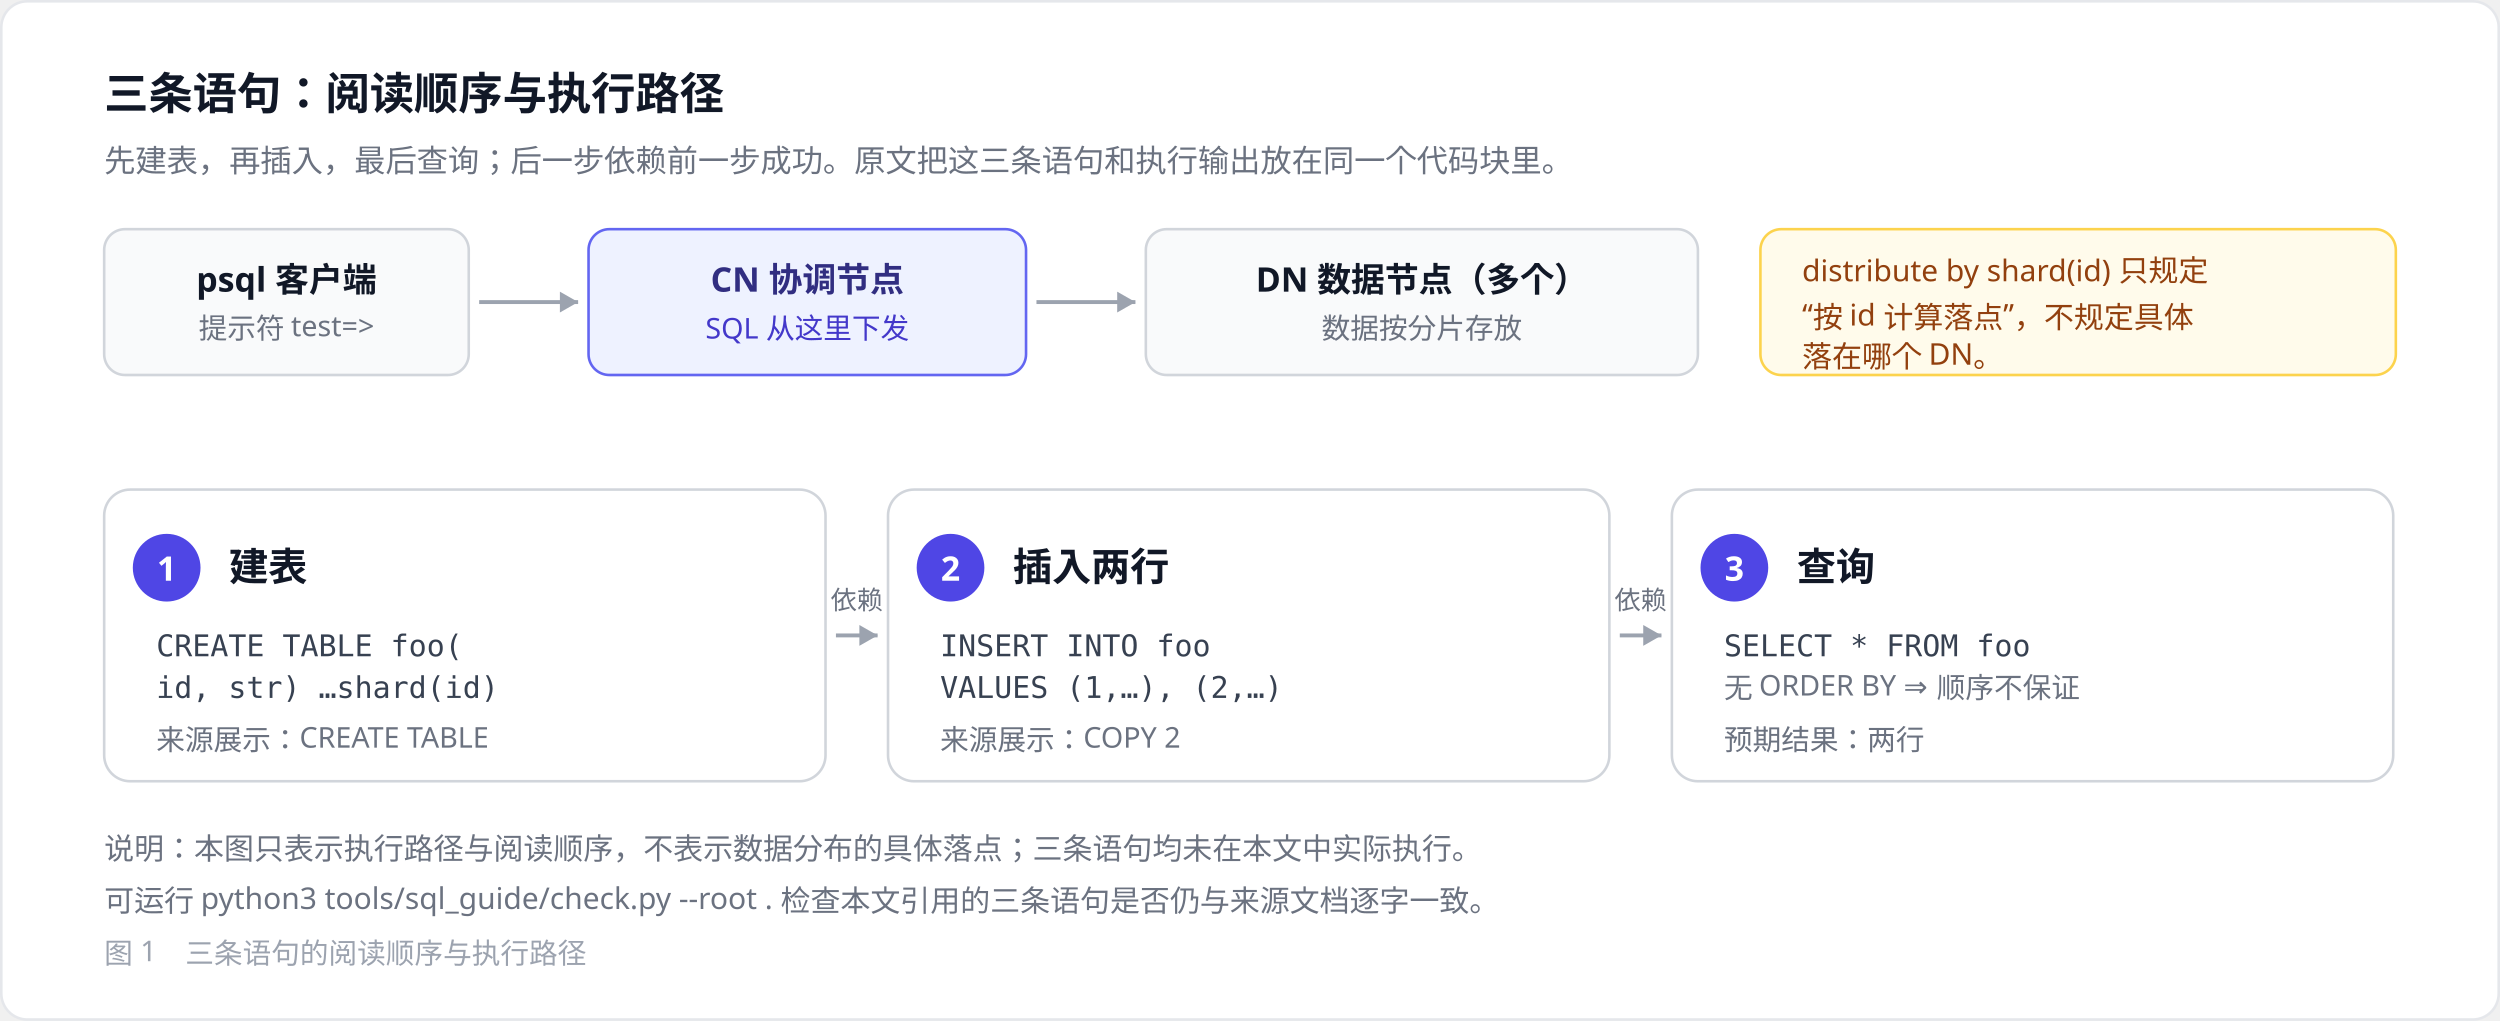
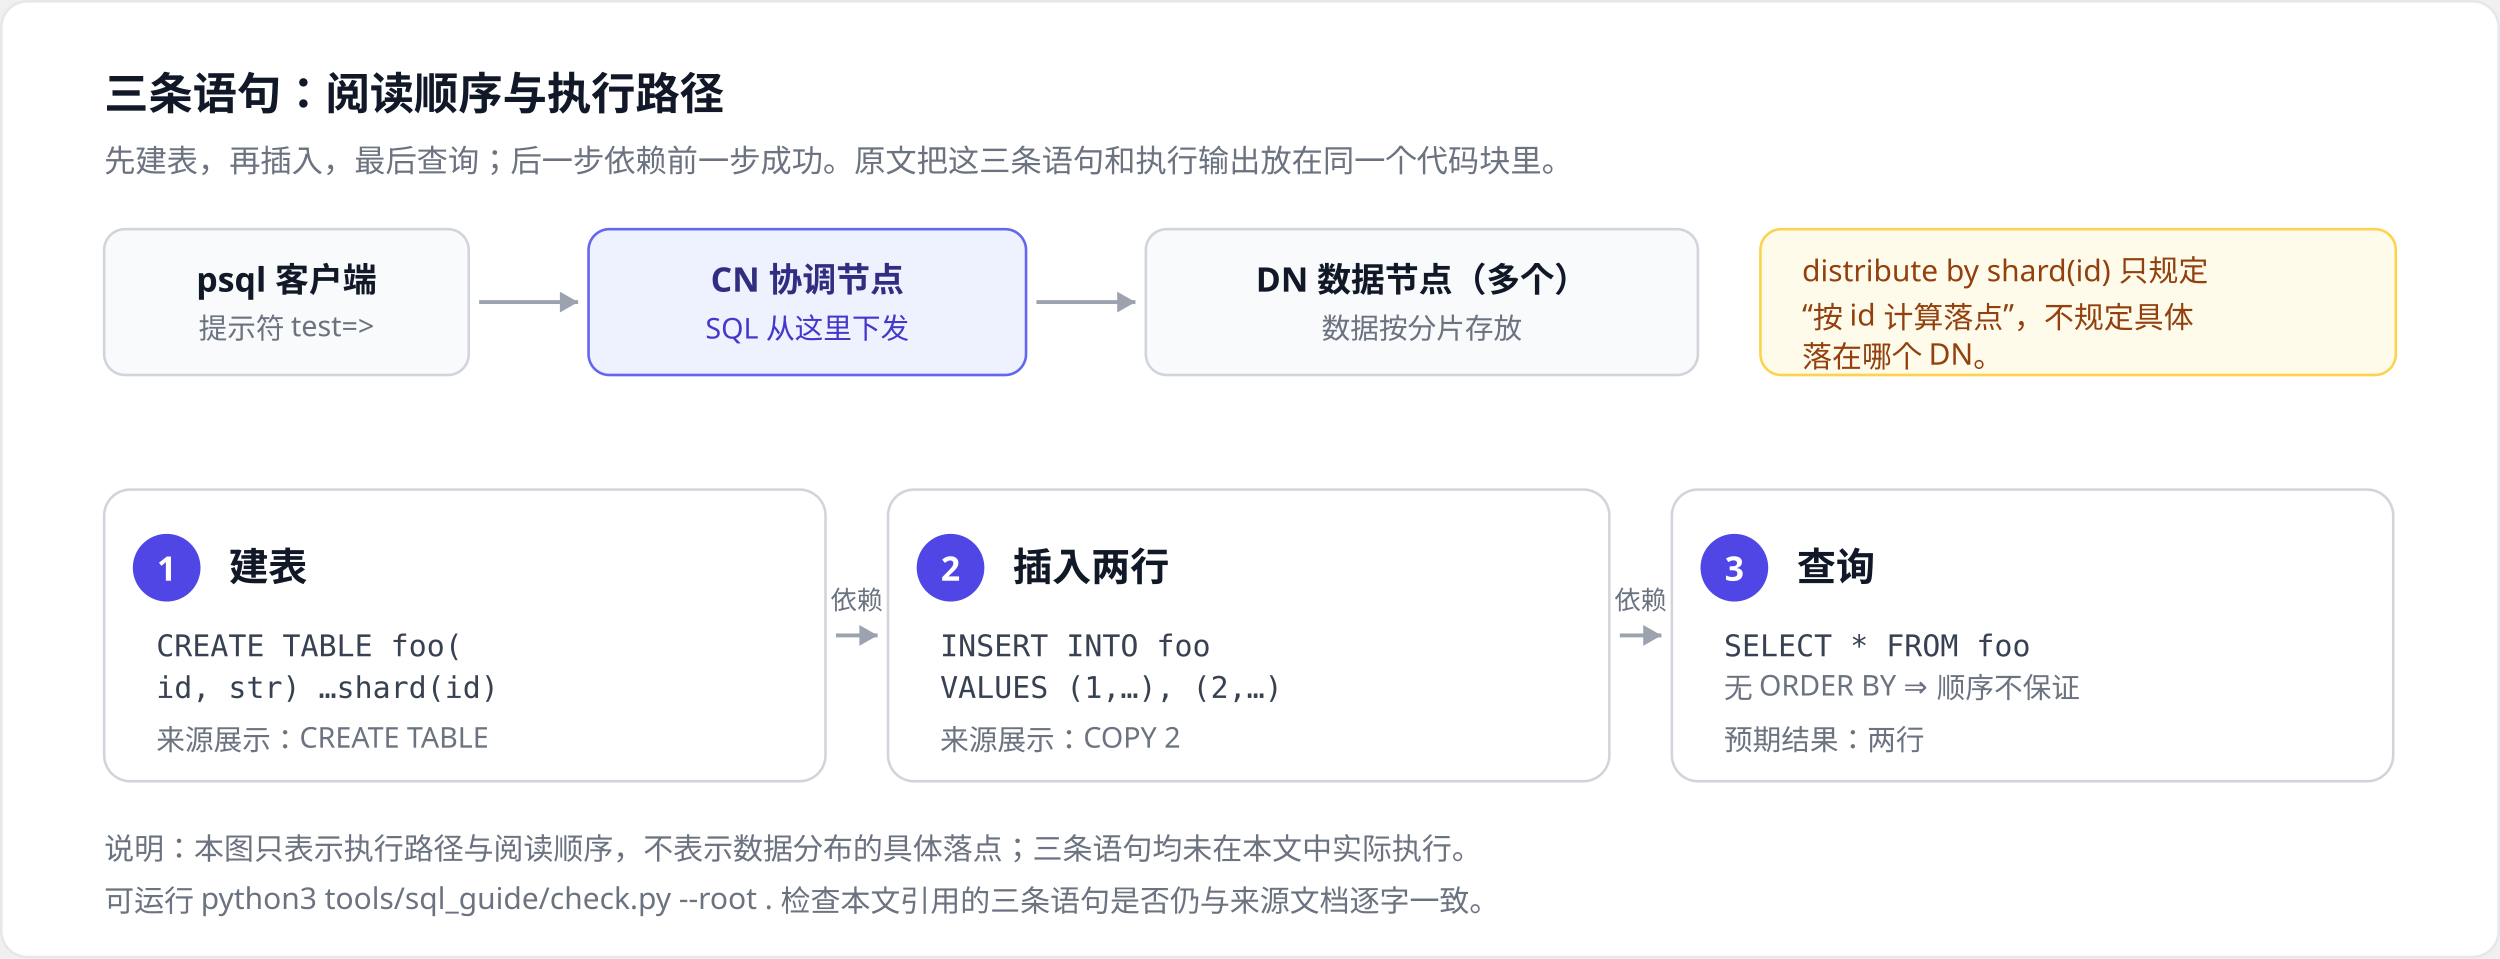
- <svg xmlns="http://www.w3.org/2000/svg" width="960" height="392" viewBox="0 0 960 392" role="img" aria-label="三条 SQL 语句的阅读顺序与执行路径">
-   <rect x="0.5" y="0.5" width="959" height="391" rx="10" fill="#ffffff" stroke="#e5e7eb" />
+ <svg xmlns="http://www.w3.org/2000/svg" width="960" height="368" viewBox="0 0 960 368" role="img" aria-label="三条 SQL 语句的阅读顺序与执行路径">
+   <rect x="0.5" y="0.5" width="959" height="367" rx="10" fill="#ffffff" stroke="#e5e7eb" />
  <text x="40" y="42" font-family="'Noto Sans SC','Microsoft YaHei','PingFang SC',sans-serif" font-size="17" font-weight="700" fill="#111827">三条语句：阅读顺序与执行路径</text>
  <text x="40" y="66" font-family="'Noto Sans SC','Microsoft YaHei','PingFang SC',sans-serif" font-size="12" fill="#6b7280">先建表，再插入，最后查询；后一步依赖前一步成功。原文把这三条语句和执行输出放在同一个代码块里。</text>
  <rect x="40" y="88" width="140" height="56" rx="8" fill="#f9fafb" stroke="#d1d5db" />
  <text x="110" y="112" text-anchor="middle" font-family="'Noto Sans SC','Microsoft YaHei',sans-serif" font-size="13" font-weight="600" fill="#111827">psql 客户端</text>
  <text x="110" y="130" text-anchor="middle" font-family="'Noto Sans SC','Microsoft YaHei',sans-serif" font-size="11" fill="#6b7280">提示符 test=&gt;</text>
  <line x1="184" y1="116" x2="222" y2="116" stroke="#9ca3af" stroke-width="1.5" />
  <path d="M222 116 l-7 -4 v8 z" fill="#9ca3af" />
  <rect x="226" y="88" width="168" height="56" rx="8" fill="#eef2ff" stroke="#6366f1" />
  <text x="310" y="112" text-anchor="middle" font-family="'Noto Sans SC','Microsoft YaHei',sans-serif" font-size="13" font-weight="600" fill="#312e81">CN 协调节点</text>
  <text x="310" y="130" text-anchor="middle" font-family="'Noto Sans SC','Microsoft YaHei',sans-serif" font-size="11" fill="#4338ca">SQL 从这里下发</text>
  <line x1="398" y1="116" x2="436" y2="116" stroke="#9ca3af" stroke-width="1.5" />
  <path d="M436 116 l-7 -4 v8 z" fill="#9ca3af" />
  <rect x="440" y="88" width="212" height="56" rx="8" fill="#f9fafb" stroke="#d1d5db" />
  <text x="546" y="112" text-anchor="middle" font-family="'Noto Sans SC','Microsoft YaHei',sans-serif" font-size="13" font-weight="600" fill="#111827">DN 数据节点（多个）</text>
  <text x="546" y="130" text-anchor="middle" font-family="'Noto Sans SC','Microsoft YaHei',sans-serif" font-size="11" fill="#6b7280">数据按分片存放</text>
  <rect x="676" y="88" width="244" height="56" rx="8" fill="#fffbeb" stroke="#fcd34d" />
  <text x="692" y="108" font-family="'Noto Sans SC','Microsoft YaHei',sans-serif" font-size="11.5" fill="#92400e">distribute by shard(id) 只规定</text>
  <text x="692" y="125" font-family="'Noto Sans SC','Microsoft YaHei',sans-serif" font-size="11.5" fill="#92400e">“按 id 计算落点”，不规定具体</text>
  <text x="692" y="141" font-family="'Noto Sans SC','Microsoft YaHei',sans-serif" font-size="11.5" fill="#92400e">落在哪个 DN。</text>
  <rect x="40" y="188" width="277" height="112" rx="10" fill="#ffffff" stroke="#d1d5db" />
  <circle cx="64" cy="218" r="13" fill="#4f46e5" />
  <text x="64" y="223" text-anchor="middle" font-family="'Noto Sans SC',sans-serif" font-size="13" font-weight="700" fill="#ffffff">1</text>
  <text x="88" y="223" font-family="'Noto Sans SC','Microsoft YaHei',sans-serif" font-size="15" font-weight="700" fill="#111827">建表</text>
  <text x="60" y="252" font-family="'Roboto Mono',Consolas,monospace" font-size="11.5" fill="#374151">CREATE TABLE foo(</text>
  <text x="60" y="268" font-family="'Roboto Mono',Consolas,monospace" font-size="11.5" fill="#374151">  id, str) …shard(id)</text>
  <text x="60" y="288" font-family="'Noto Sans SC','Microsoft YaHei',sans-serif" font-size="11" fill="#6b7280">来源展示：CREATE TABLE</text>
  <line x1="321" y1="244" x2="337" y2="244" stroke="#9ca3af" stroke-width="1.5" />
  <path d="M337 244 l-7 -4 v8 z" fill="#9ca3af" />
  <text x="329" y="234" text-anchor="middle" font-family="'Noto Sans SC',sans-serif" font-size="10" fill="#6b7280">依赖</text>
  <rect x="341" y="188" width="277" height="112" rx="10" fill="#ffffff" stroke="#d1d5db" />
  <circle cx="365" cy="218" r="13" fill="#4f46e5" />
  <text x="365" y="223" text-anchor="middle" font-family="'Noto Sans SC',sans-serif" font-size="13" font-weight="700" fill="#ffffff">2</text>
  <text x="389" y="223" font-family="'Noto Sans SC','Microsoft YaHei',sans-serif" font-size="15" font-weight="700" fill="#111827">插入两行</text>
  <text x="361" y="252" font-family="'Roboto Mono',Consolas,monospace" font-size="11.5" fill="#374151">INSERT INTO foo</text>
  <text x="361" y="268" font-family="'Roboto Mono',Consolas,monospace" font-size="11.5" fill="#374151">VALUES (1,…), (2,…)</text>
  <text x="361" y="288" font-family="'Noto Sans SC','Microsoft YaHei',sans-serif" font-size="11" fill="#6b7280">来源展示：COPY 2</text>
  <line x1="622" y1="244" x2="638" y2="244" stroke="#9ca3af" stroke-width="1.5" />
  <path d="M638 244 l-7 -4 v8 z" fill="#9ca3af" />
  <text x="630" y="234" text-anchor="middle" font-family="'Noto Sans SC',sans-serif" font-size="10" fill="#6b7280">依赖</text>
  <rect x="642" y="188" width="277" height="112" rx="10" fill="#ffffff" stroke="#d1d5db" />
  <circle cx="666" cy="218" r="13" fill="#4f46e5" />
  <text x="666" y="223" text-anchor="middle" font-family="'Noto Sans SC',sans-serif" font-size="13" font-weight="700" fill="#ffffff">3</text>
  <text x="690" y="223" font-family="'Noto Sans SC','Microsoft YaHei',sans-serif" font-size="15" font-weight="700" fill="#111827">查询</text>
  <text x="662" y="252" font-family="'Roboto Mono',Consolas,monospace" font-size="11.5" fill="#374151">SELECT * FROM foo</text>
  <text x="662" y="268" font-family="'Noto Sans SC','Microsoft YaHei',sans-serif" font-size="11" fill="#6b7280">无 ORDER BY ⇒ 顺序不保证</text>
  <text x="662" y="288" font-family="'Noto Sans SC','Microsoft YaHei',sans-serif" font-size="11" fill="#6b7280">预期结果：两行</text>
  <text x="40" y="330" font-family="'Noto Sans SC','Microsoft YaHei',sans-serif" font-size="11.5" fill="#6b7280">说明：本图只表示执行路径与阅读顺序，不表示数据分布的具体落点；三条语句均未在本文中实际执行。</text>
  <text x="40" y="350" font-family="'Noto Sans SC','Microsoft YaHei',sans-serif" font-size="11.5" fill="#6b7280">可运行 python3 tools/sql_guide/check.py --root . 检查本文引用的三条语句是否仍与来源文档逐字一致。</text>
-   <text x="40" y="370" font-family="'Noto Sans SC','Microsoft YaHei',sans-serif" font-size="11" fill="#9ca3af">图 1　三条语句的阅读顺序与执行路径</text>
</svg>
